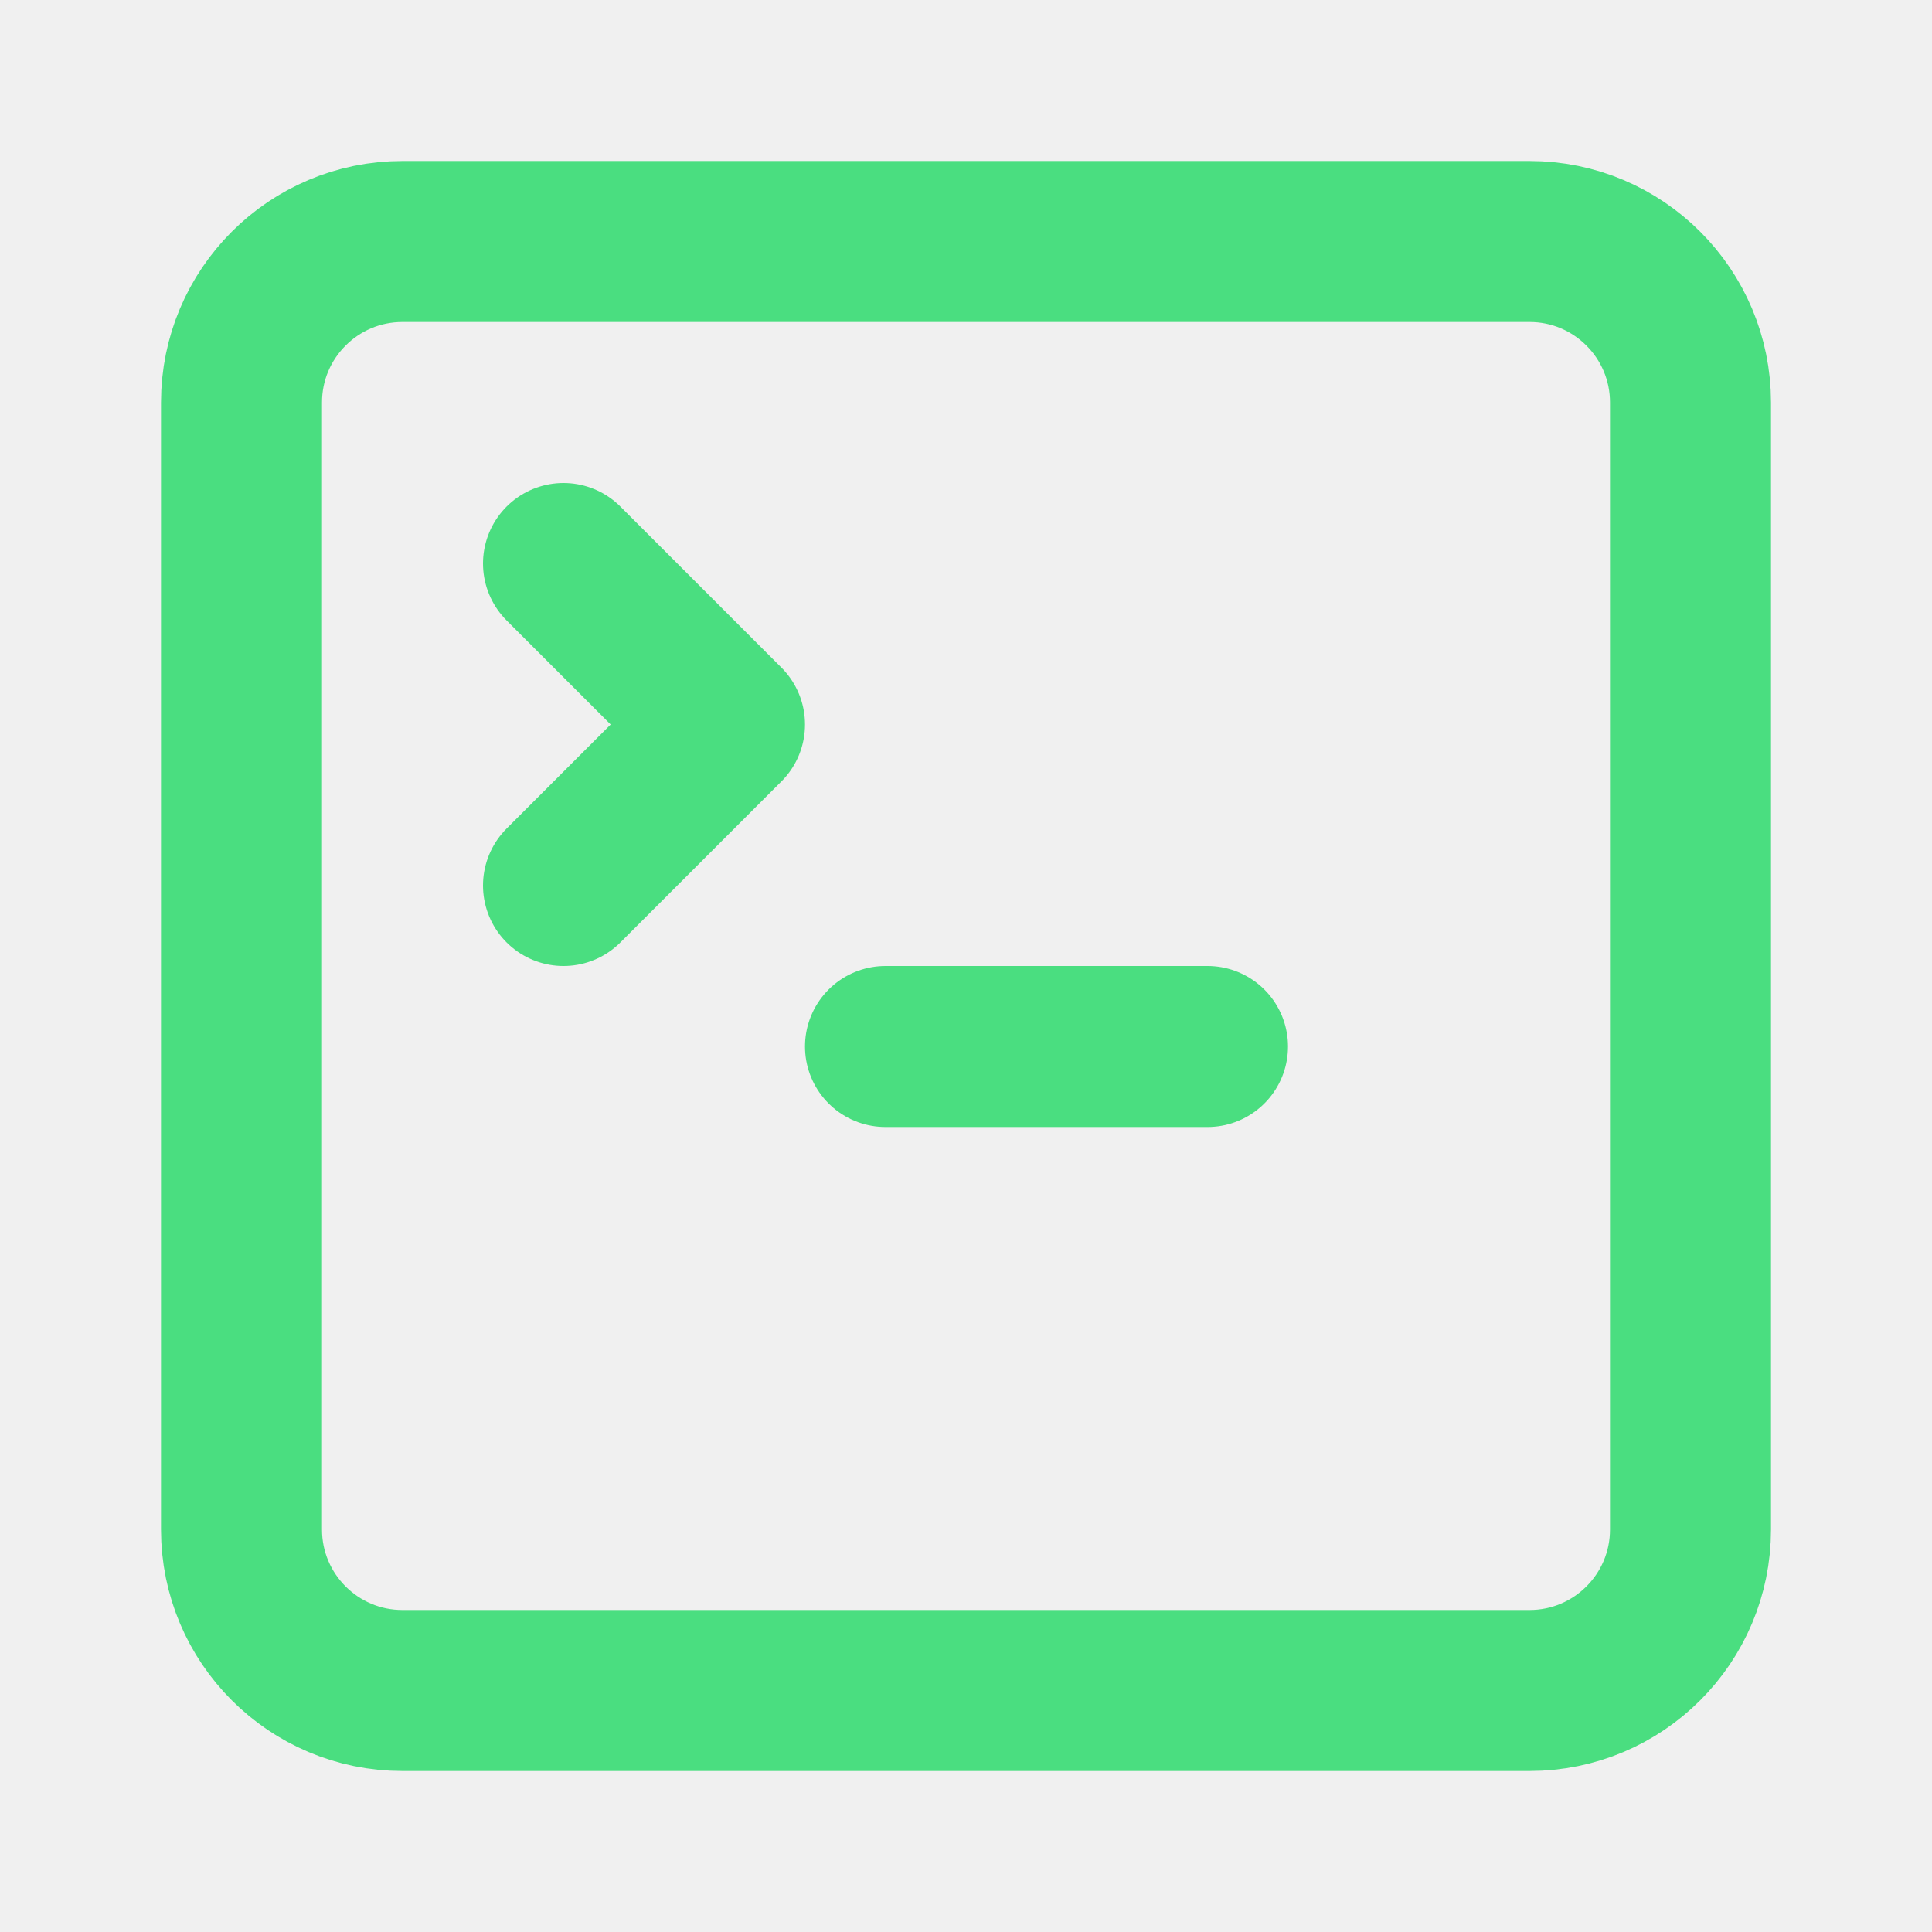
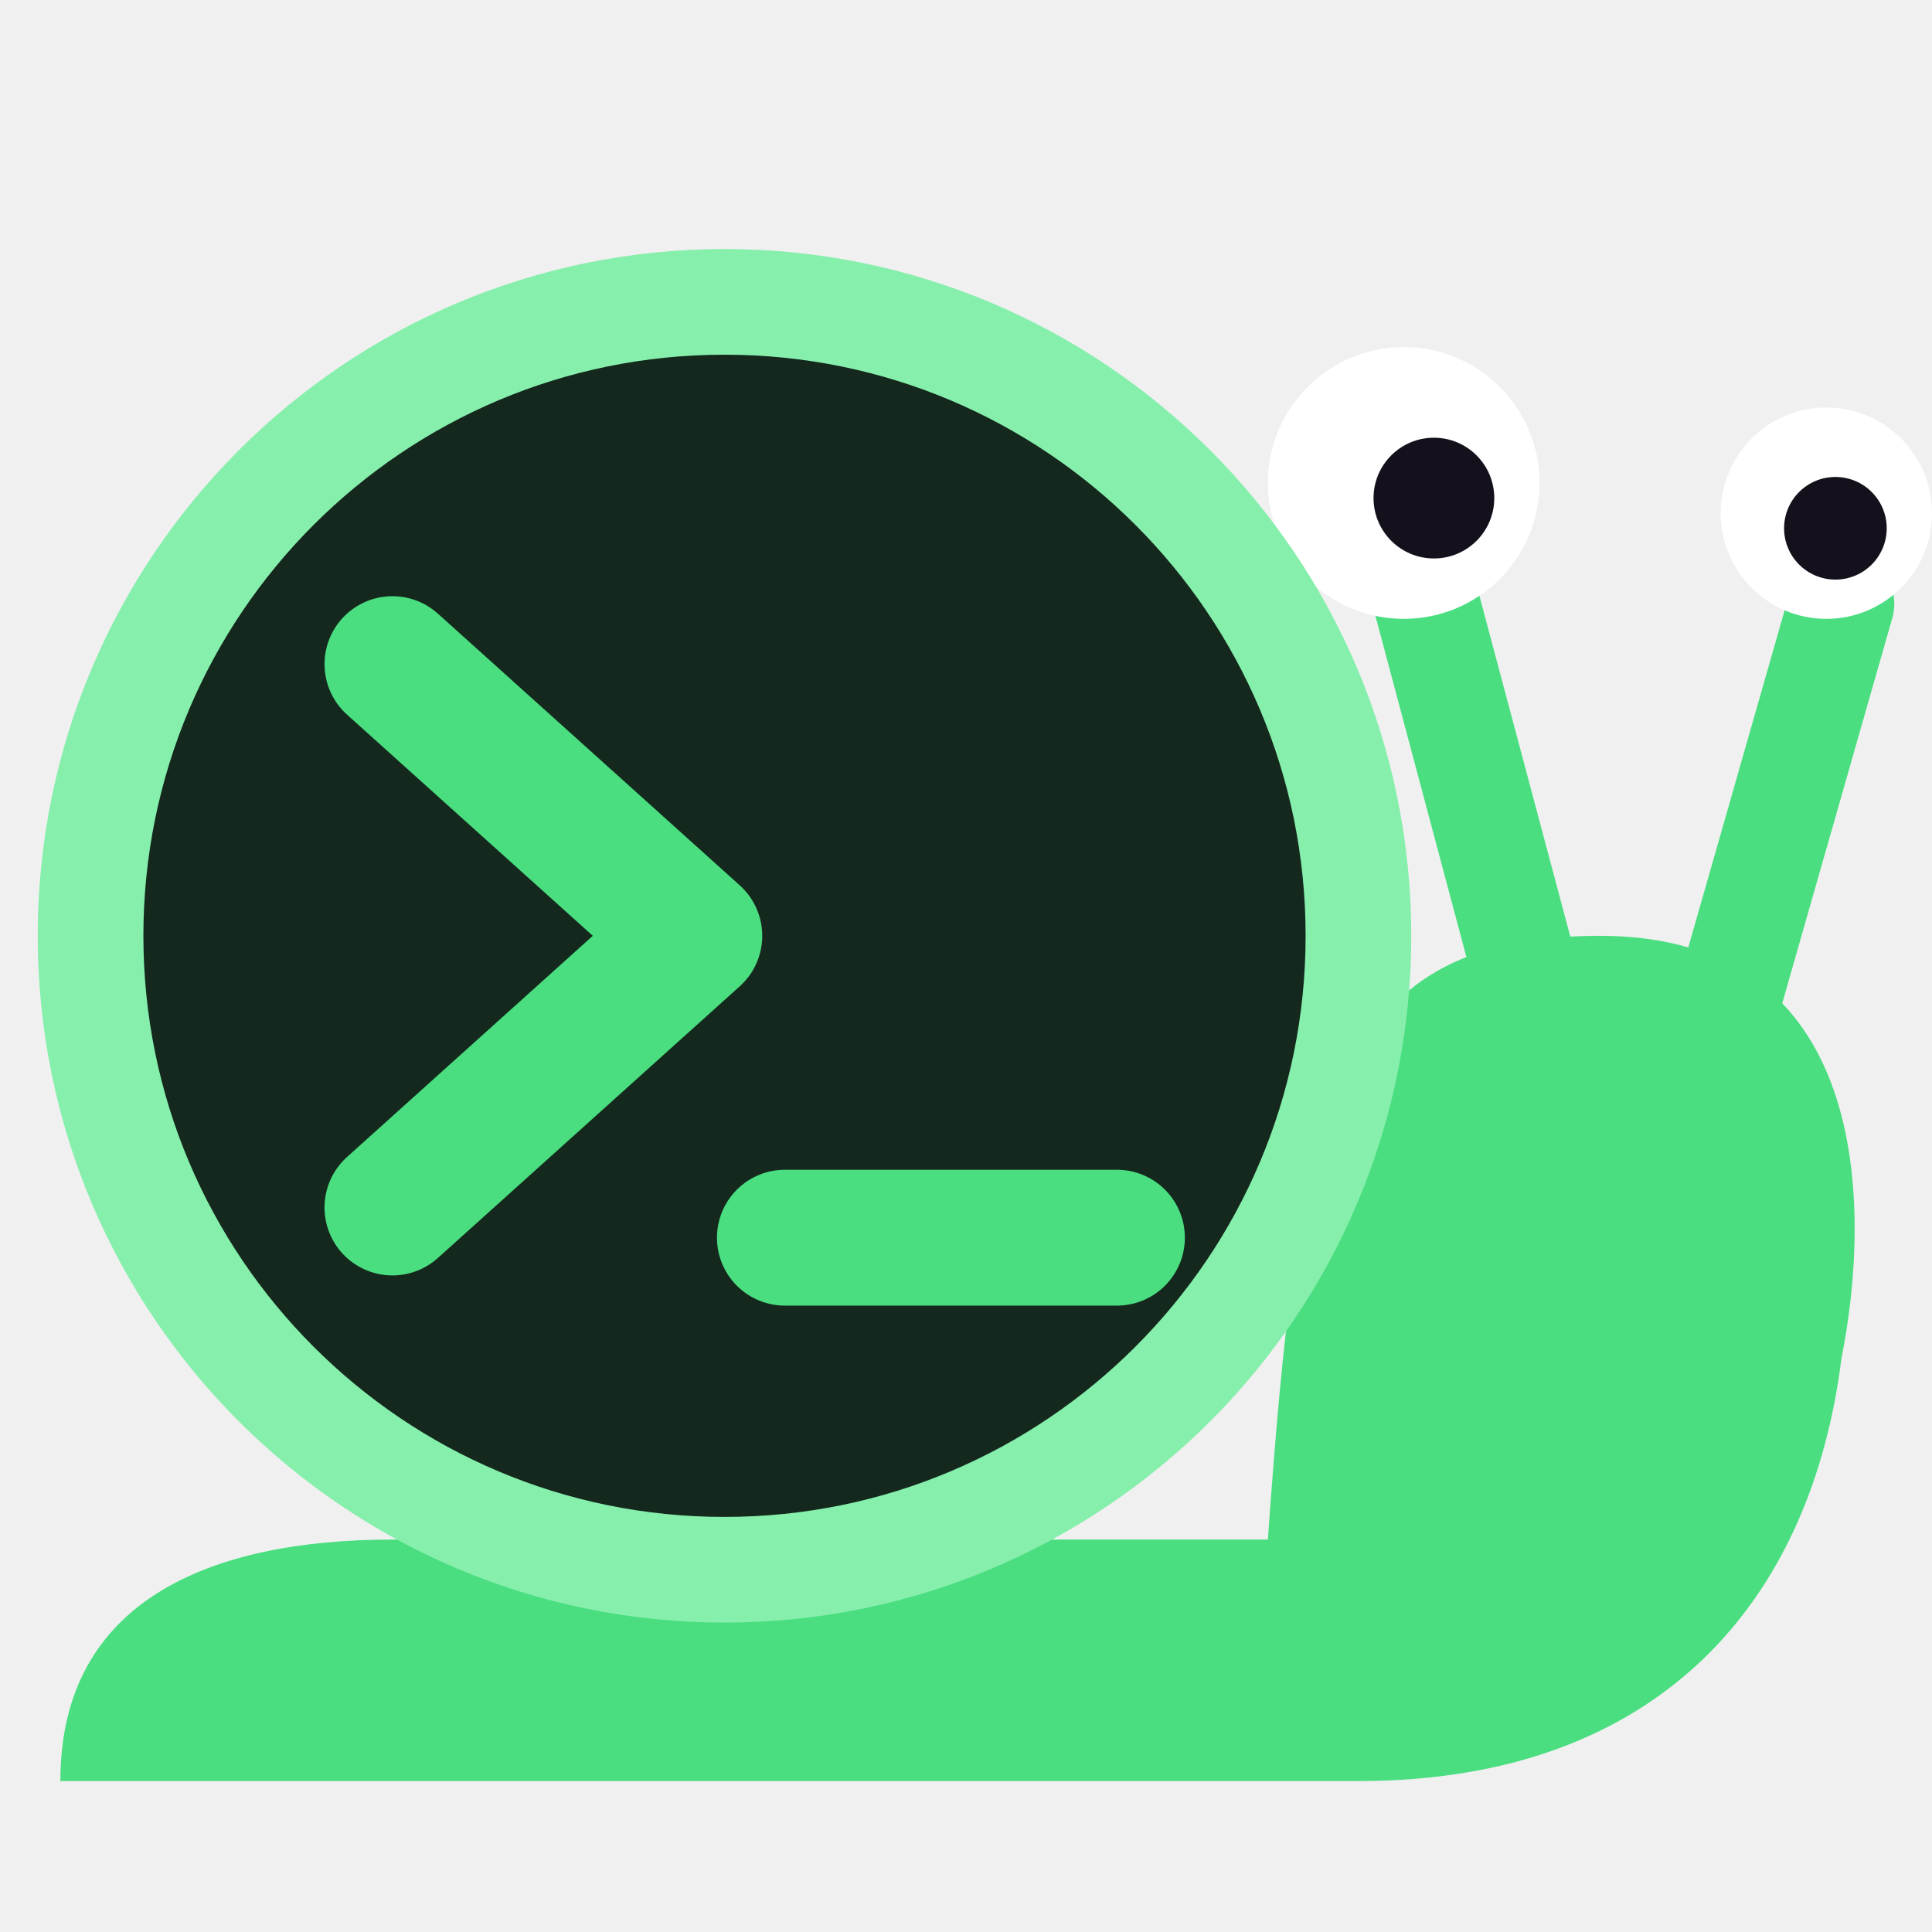
- <svg xmlns="http://www.w3.org/2000/svg" viewBox="0 0 24 24" fill="none" stroke="#4ade80" stroke-width="2" stroke-linecap="round" stroke-linejoin="round">
-   <path d="m7 11 2-2-2-2" />
-   <path d="M11 13h4" />
-   <rect width="18" height="18" x="3" y="3" rx="2" ry="2" />
+ <svg xmlns="http://www.w3.org/2000/svg" viewBox="0 0 64 64">
+   <path d="M51 34 47 19M57 34l4-14" stroke="#4ade80" stroke-width="3.5" stroke-linecap="round" />
+   <circle cx="46.5" cy="16" r="4.5" fill="#fff" />
+   <circle cx="60.5" cy="17" r="3.5" fill="#fff" />
+   <circle cx="47.5" cy="16.5" r="2" fill="#15111c" />
+   <circle cx="60.8" cy="17.5" r="1.7" fill="#15111c" />
+   <path d="M2 59c0-6 5-8 11-8h29c1-14 2-20 11-20s9 9 8 14c-1 8-6 14-16 14z" fill="#4ade80" />
+   <circle cx="24" cy="31" r="21" fill="#14281d" />
+   <circle cx="24" cy="31" r="21" fill="none" stroke="#86efac" stroke-width="3.5" />
+   <path d="M13 22l10 9-10 9" fill="none" stroke="#4ade80" stroke-width="4.5" stroke-linecap="round" stroke-linejoin="round" />
+   <path d="M26 41h11" stroke="#4ade80" stroke-width="4.5" stroke-linecap="round" />
</svg>
